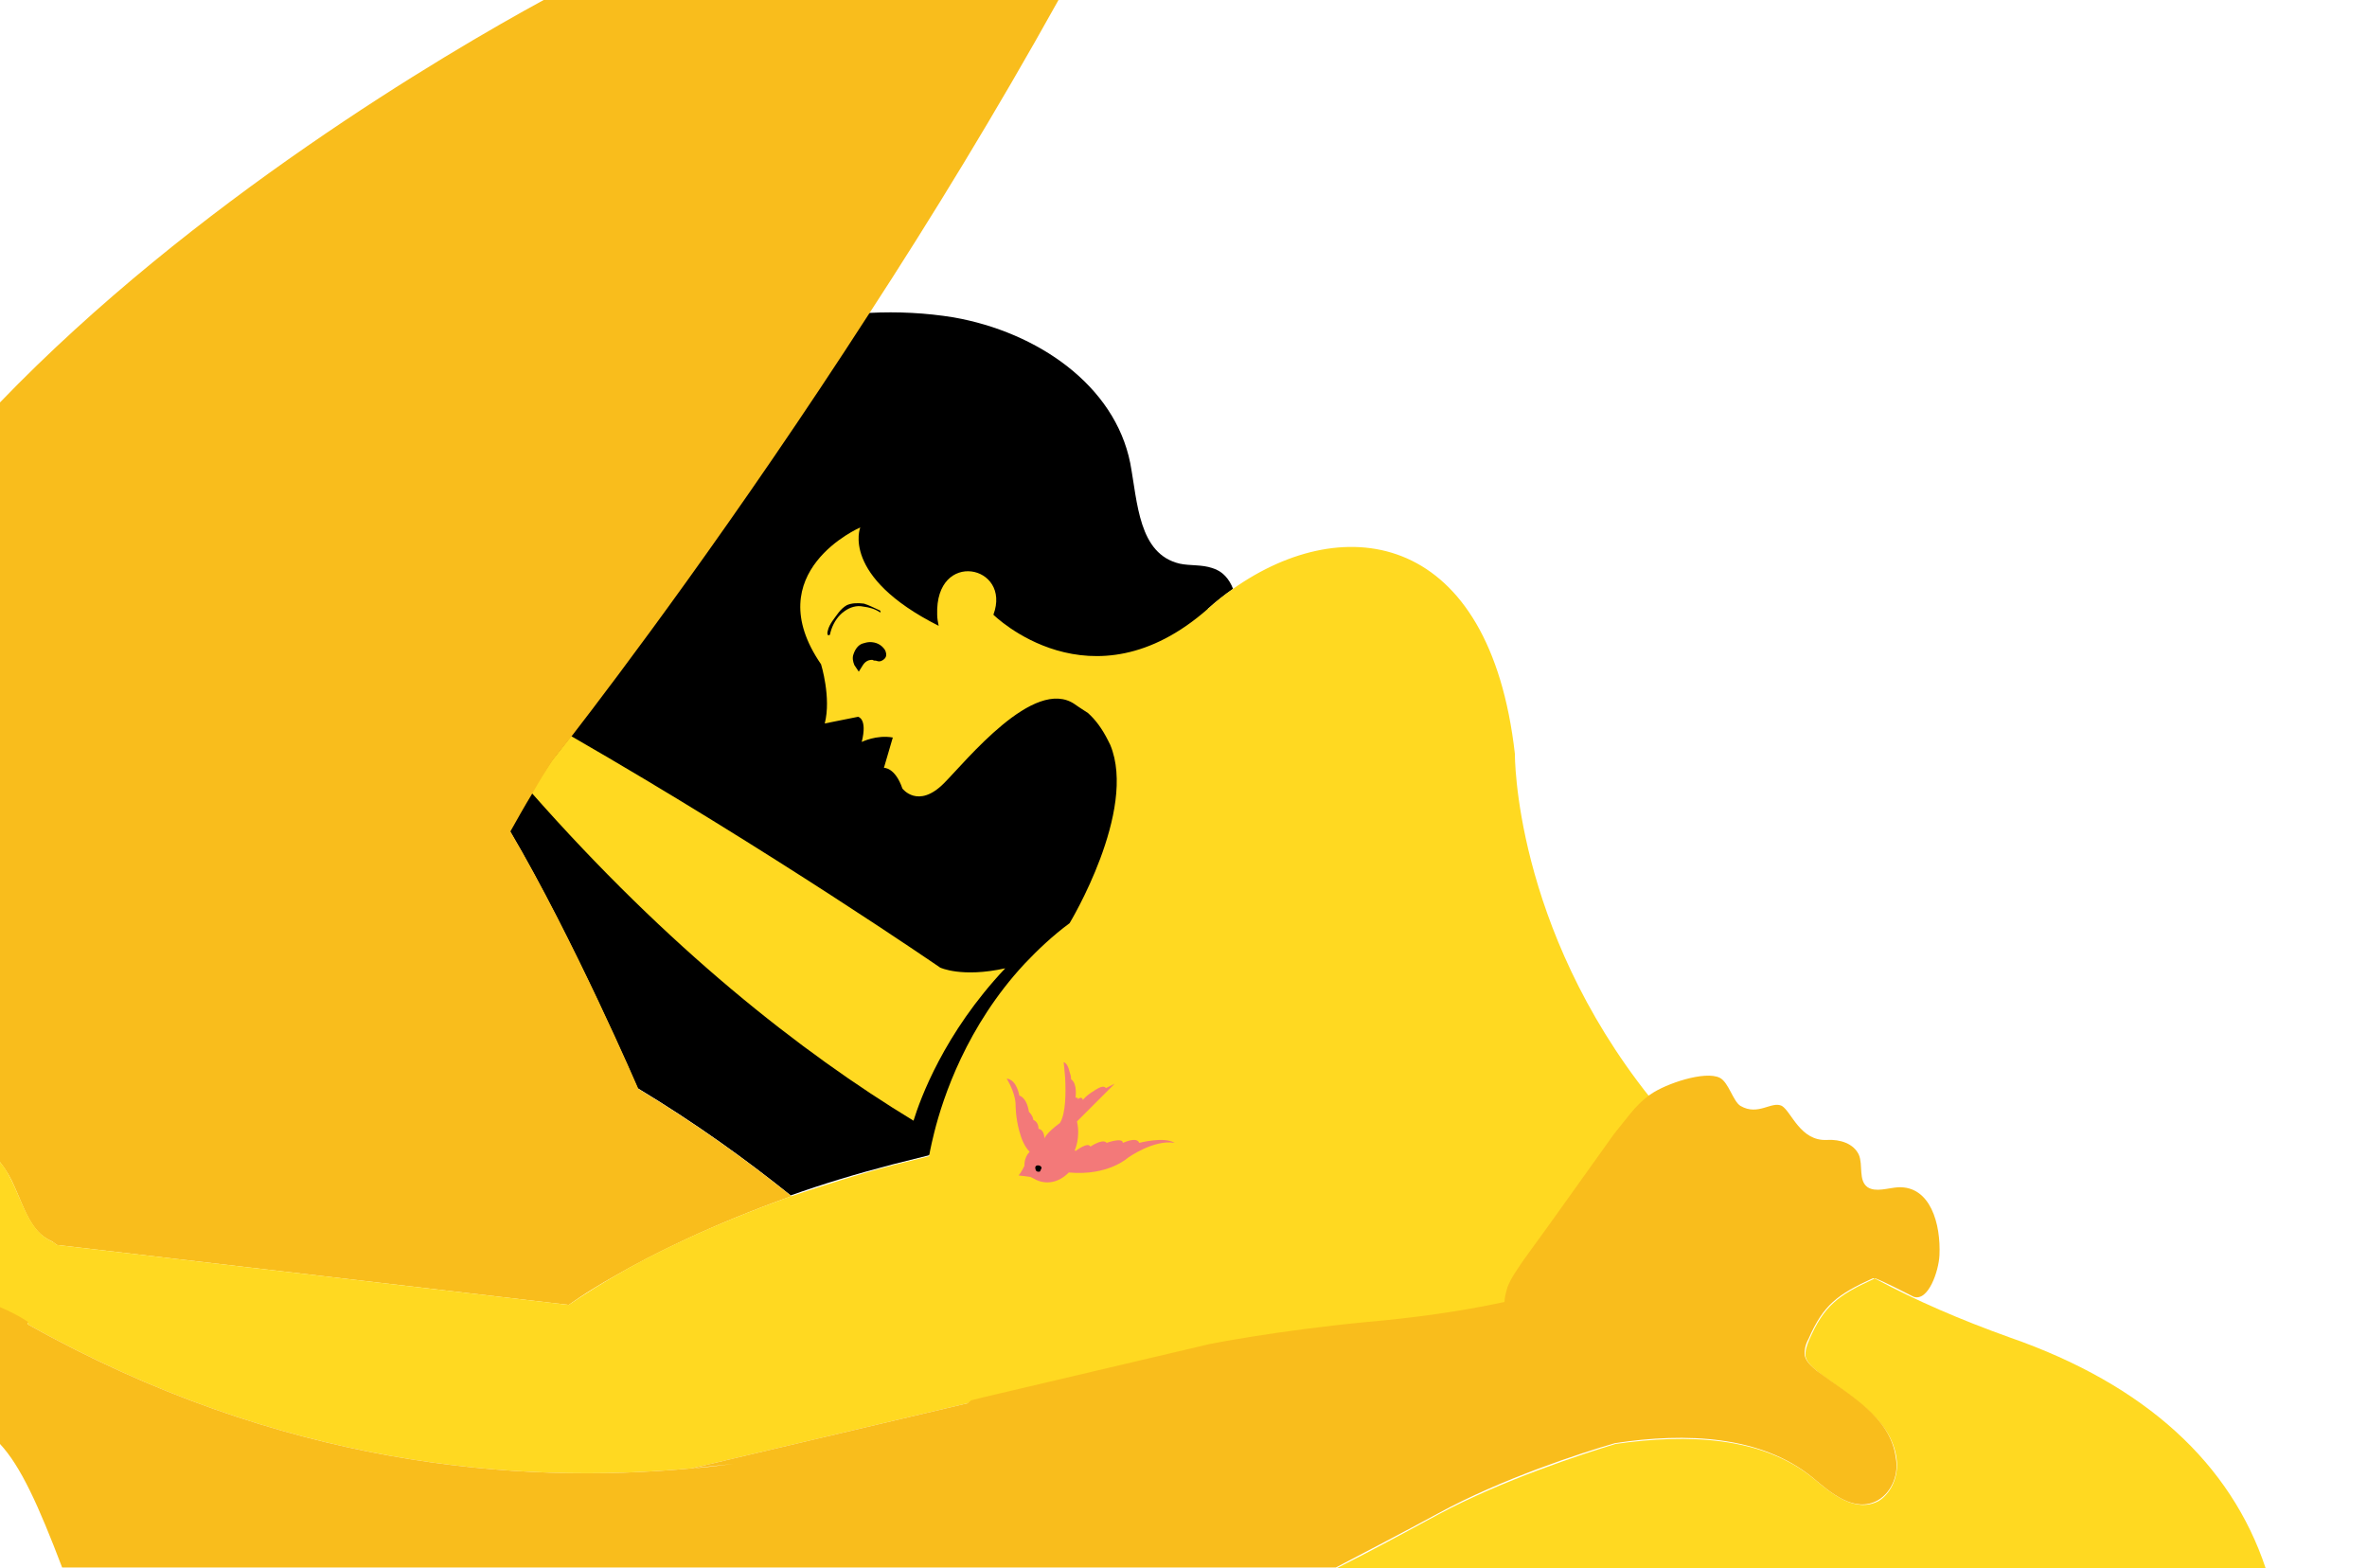
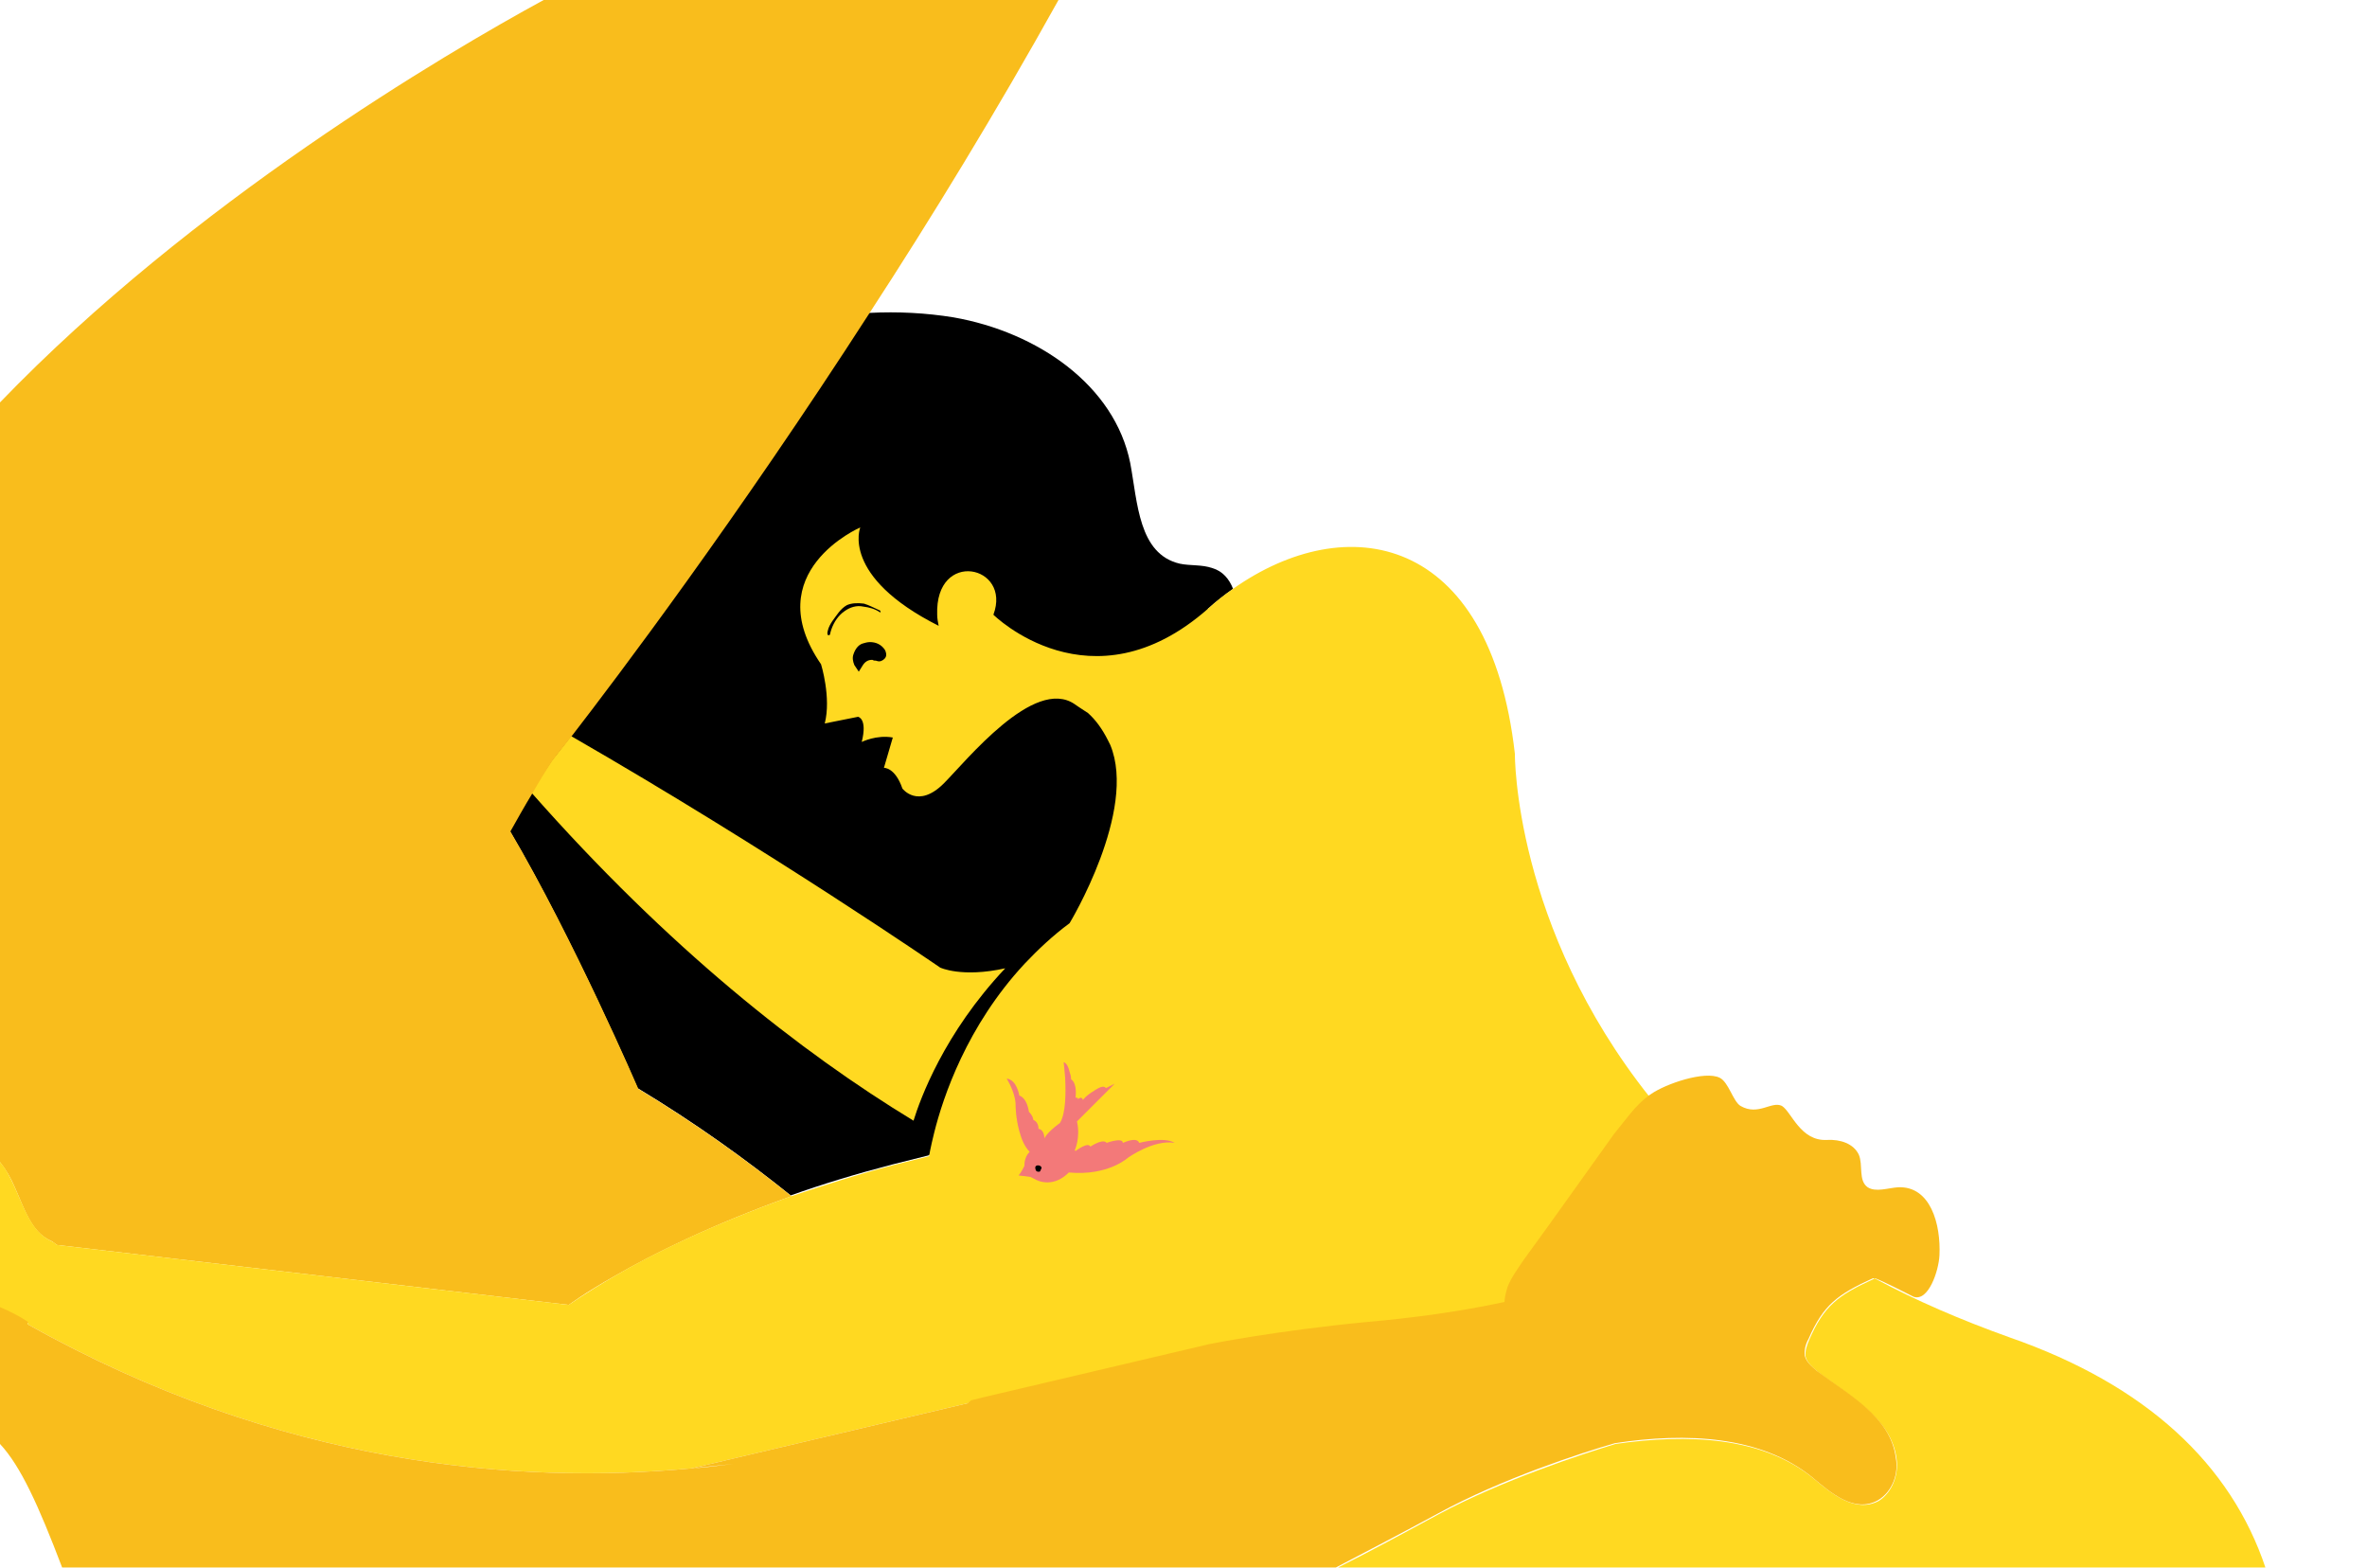
- <svg xmlns="http://www.w3.org/2000/svg" version="1.1" id="about1" width="100%" height="100%" x="0px" y="0px" viewBox="0 144 320 211.9" enable-background="new 0 144 320 211.9" preserveAspectRatio="xMinYMin meet" xml:space="preserve">
+ <svg xmlns="http://www.w3.org/2000/svg" version="1.1" id="about1" width="100%" height="100%" x="0px" y="0px" viewBox="0 144 320 211.9" enable-background="new 0 144 320 211.9" preserveAspectRatio="xMinYMax slice" xml:space="preserve">
  <g>
    <path id="hair" d="M163.3,226.3c1.1-1,2.3-1.9,3.4-2.7c-0.5-1.3-1.4-2.4-2.8-2.8c-1.4-0.5-3-0.3-4.4-0.6c-5.6-1.3-5.7-8.3-6.7-13.6   c-2.1-10.5-12.5-17.7-23.9-19.7c-3.7-0.6-7.5-0.8-11.4-0.6c-50,31.3-47.7,68.4-48.6,70c8.6,14.6,17.3,34.8,17.3,34.8   c7.8,4.7,14.6,9.6,20.7,14.5c4.2-1.5,8.8-2.9,13.8-4.2c1.6-0.4,3.2-0.8,4.8-1.2C125.5,300.2,165.6,279.2,163.3,226.3z" />
    <path id="arm" fill="#FFD921" d="M123.5,295.5c0.9-2.9,4.1-11.8,12.4-20.6c-5.9,1.3-8.8-0.1-8.8-0.1s-22.8-15.7-49.9-31.3   c-1.7,2.2-2.6,3.3-2.6,3.3c-1,1.5-1.9,2.9-2.8,4.3C90.4,272.2,108.2,286.2,123.5,295.5z" />
    <path id="woman_bum" fill="#FFD921" d="M271.7,324.8c-6.7-2.4-12.7-5-18.1-7.9c-0.2-0.1-0.3-0.1-0.3,0c-4.8,2.2-6.7,3.6-8.7,8.2   c-0.3,0.7-0.6,1.5-0.5,2.3c0.2,0.8,0.9,1.4,1.6,2c4.4,3.4,10,6.3,10.7,11.8c0.3,2-0.5,4.5-2.4,5.7c-3.2,1.7-6.4-1-8.9-3.1   c-6.9-5.6-16.9-6-26.7-4.6c-4.6,1.4-15.3,4.9-23.9,9.5c-4.8,2.6-9.4,5.1-13.8,7.3h125.6C301.6,341.9,290.1,331.2,271.7,324.8z" />
    <path id="man_leg" fill="#F9BD1C" d="M74.7,246.8c0,0,0.9-1.2,2.6-3.3c6.1-7.9,22.2-29.2,40.2-57.1c8.4-12.9,17.2-27.3,25.6-42.4   H73.5c-13.4,7.3-47.4,27.3-73.5,54.4v98.1v4.6c0.8,1,1.5,2.2,2,3.4c1.3,2.9,2.2,6,4.8,7.2c0.3,0.1,0.6,0.4,0.9,0.6l69.2,8.1   c0,0,2.1-1.6,6.2-3.9c5-2.9,13-6.9,23.9-10.8c-6.1-4.9-12.9-9.8-20.7-14.5c0,0-8.7-20.2-17.3-34.8c0.9-1.6,1.9-3.4,3-5.2   C72.8,249.8,73.7,248.3,74.7,246.8z" />
    <path id="eye" d="M119.6,231.8c-0.5-0.7-1.2-1-2-1c-0.3,0-0.7,0.1-1,0.2c-0.6,0.2-0.9,0.8-1.2,1.4c-0.2,0.5-0.1,1,0.1,1.5l0.6,0.9   l0.5-0.8c0.2-0.5,0.7-0.8,1.3-0.8c0.1,0,0.2,0.1,0.3,0.1h0.1c0.1,0,0.2,0.1,0.5,0.1h0.1c0.3,0,0.7-0.2,0.8-0.5   C119.9,232.6,119.8,232.1,119.6,231.8z M119.2,232.6c0-0.1,0.1-0.2,0-0.3C119.3,232.4,119.2,232.5,119.2,232.6z M119.2,232.2   C119.2,232.2,119.2,232.3,119.2,232.2C119.2,232.3,119.2,232.2,119.2,232.2z" />
    <path id="woman_body" fill="#FFD921" d="M204.8,245.9c-3.4-29.9-22.8-33.1-38.1-22.3c-1.2,0.8-2.3,1.7-3.4,2.7   c-15.8,13.9-29,0.8-29,0.8c2.5-6.7-7.9-8.9-7.6,0c0,0.5,0.1,1,0.2,1.5c-13.3-6.7-10.6-13.3-10.6-13.3s-13.9,6-5.3,18.5   c0,0,1.4,4.5,0.5,8l4.5-0.9c0,0,1.3,0.2,0.5,3.4c0,0,2-1,4.2-0.6l-1.2,4.1c0,0,1.5-0.1,2.5,2.8c0,0,2.1,2.8,5.6-0.7   c3-3,12.2-14.5,17.7-10.7c0,0,0.7,0.5,1.8,1.2c1,0.9,1.9,2.1,2.7,3.7c0.1,0.2,0.2,0.4,0.3,0.6c3.7,8.9-5.5,24.1-5.5,24.1   c-2.3,1.7-4.3,3.6-6.1,5.5c-7.8,8.4-11,18-12.2,22.8c-0.5,2-0.7,3.2-0.7,3.2c-1.6,0.4-3.2,0.8-4.8,1.2c-5,1.3-9.6,2.8-13.8,4.2   c-10.9,3.9-19,7.9-23.9,10.8c-4.1,2.4-6.2,3.9-6.2,3.9l-69.2-8.1c-0.3-0.3-0.7-0.5-0.9-0.6c-2.5-1.2-3.5-4.3-4.8-7.2   c-0.6-1.3-1.2-2.5-2-3.4v4.2v14.1v0.9v0.6c1.3,0.5,2.5,1.1,3.8,2L3.7,323c34.2,19.2,66.3,21.7,89.8,19.5l37.3-8.8   c0.4-0.2,0.5-0.2,0.5-0.2l0.2,0.1l1.6-0.4l30.6-7.2c0,0,8.9-1.9,21.4-3c5.8-0.5,12.6-1.5,18.5-2.7c0.1-0.7,0.2-1.4,0.4-2   c0.5-1.3,1.4-2.5,2.2-3.7c4.1-5.7,8.1-11.4,12.2-17c1.4-1.9,2.8-3.8,4.7-5.2C204.6,269.2,204.8,245.9,204.8,245.9z M119.7,232.9   c-0.1,0.2-0.5,0.5-0.8,0.5h-0.1c-0.2,0-0.3-0.1-0.5-0.1h-0.1c-0.1,0-0.2-0.1-0.3-0.1c-0.6,0-1,0.3-1.3,0.8l-0.5,0.8l-0.6-0.9   c-0.2-0.5-0.3-1-0.1-1.5c0.2-0.6,0.6-1.2,1.2-1.4c0.3-0.1,0.7-0.2,1-0.2c0.8,0,1.5,0.3,2,1C119.8,232.1,119.9,232.6,119.7,232.9z" />
    <path id="man_arm" fill="#F9BD1C" d="M130.8,333.7l-37.3,8.8c1.9-0.2,3.8-0.4,5.6-0.6c-1.8,0.2-3.7,0.5-5.6,0.6   C70,344.7,37.9,342.2,3.7,323l0.1-0.3c-1.2-0.8-2.4-1.4-3.8-2v18.5c2.8,3,5.2,8.3,8.4,16.7h27.9h15.9h93.3h25.9h1.6h7.6   c4.4-2.3,9-4.7,13.8-7.3c8.6-4.7,19.4-8.2,23.9-9.5c9.7-1.5,19.8-1,26.7,4.6c2.5,2.1,5.7,4.9,8.9,3.1c2-1.2,2.8-3.7,2.4-5.7   c-0.7-5.6-6.3-8.5-10.7-11.8c-0.7-0.6-1.4-1.2-1.6-2c-0.1-0.8,0.1-1.6,0.5-2.3c2-4.6,3.9-6,8.7-8.2c0,0,0.2,0,0.3,0   c1.1,0.4,4.6,2.2,5.2,2.5c2,0.7,3.4-3.5,3.5-5.6c0.2-4.2-1.2-9.4-5.6-9.2c-1.4,0.1-3,0.7-4.1,0c-1.3-0.9-0.6-3-1.2-4.4   c-0.7-1.5-2.5-2.1-4.3-2c-3.6,0.2-4.8-3.8-6.1-4.6c-1.4-0.7-3.2,1.4-5.6,0c-1-0.6-1.6-3.2-2.8-3.8c-2-1-7.3,0.8-9.3,2.2   c-0.1,0.1-0.2,0.1-0.3,0.2c-1.9,1.4-3.2,3.4-4.7,5.2c-4.1,5.7-8.1,11.4-12.2,17c-0.8,1.2-1.7,2.4-2.2,3.7c-0.2,0.7-0.4,1.4-0.4,2   c-5.9,1.3-12.7,2.2-18.5,2.7c-12.5,1.2-21.4,3-21.4,3l-30.6,7.2l0,0l-1.6,0.4l0,0L130.8,333.7" />
    <path id="bird_body" fill="#F37979" d="M148,291.4c-1.2,0.7-1.6,1.3-1.6,1.3s-0.1-0.6-0.7-0.1c0.1-0.3-0.3-0.2-0.3-0.2   s0.3-1.9-0.6-2.5c0-0.4-0.1-0.7-0.2-1l0,0c-0.3-1.3-0.8-1.3-0.8-1.3s0.1,0.9,0.2,2.1l0,0c0.1,2,0.1,4.8-0.7,6.1   c-1.9,1.4-2.1,2.1-2.1,2.1s0-1.2-0.8-1.3c0-1-0.7-1.2-0.7-1.2s0-0.1-0.1-0.4l0,0c-0.1-0.2-0.2-0.4-0.5-0.7c-0.3-2-1.3-2.2-1.3-2.2   s-0.3-2.1-1.7-2.3c1.3,2.2,1.2,3.6,1.2,3.6s0,1.7,0.5,3.5l0,0c0.3,1.1,0.7,2.1,1.4,2.8c-0.8,0.8-0.7,1.9-0.7,1.9s-0.5,1-0.8,1.3   c0.7,0.1,1.6,0.2,1.6,0.2s0.2,0.1,0.4,0.2l0,0c0.8,0.5,2.8,1.2,4.8-0.8c5.3,0.5,8-2,8-2s3.5-2.5,6.3-2c-1.4-0.9-4.8,0-4.8,0   s-0.1-0.9-2.2,0c0-0.8-2.2,0-2.2,0s-0.3-0.7-2.2,0.5c-0.3-0.7-2,0.6-2,0.6l-0.1-0.1c0,0,0.8-1.7,0.3-3.9l5.1-5.1l-1.2,0.6   C149.5,291.1,149.3,290.5,148,291.4C148.2,291.2,148.1,291.2,148,291.4" />
    <path id="bird_eye" d="M140.6,301.6c-0.2-0.1-0.5-0.1-0.6,0.1c-0.1,0.1,0,0.5,0.1,0.6c0.1,0.1,0.3,0.1,0.4,0.1l0,0   c0.1,0,0.1-0.1,0.2-0.2v-0.1l0,0C140.9,301.9,140.8,301.7,140.6,301.6z" />
    <path id="eyebrow" d="M116.7,226c0.8,0.1,1.6,0.3,2.3,0.8c0.1-0.1,0-0.3-0.1-0.3c-0.7-0.3-1.4-0.7-2.1-0.9   c-0.8-0.1-1.6-0.1-2.3,0.2c-0.9,0.5-1.4,1.4-2,2.2c-0.2,0.3-0.5,0.8-0.6,1.3c0,0.1-0.1,0.3,0,0.5c0,0.1,0.2,0.1,0.3,0   c0.2-1,0.7-2,1.4-2.7c0.1-0.1,0.3-0.3,0.6-0.5C114.9,226.1,115.8,225.8,116.7,226z" />
  </g>
</svg>
